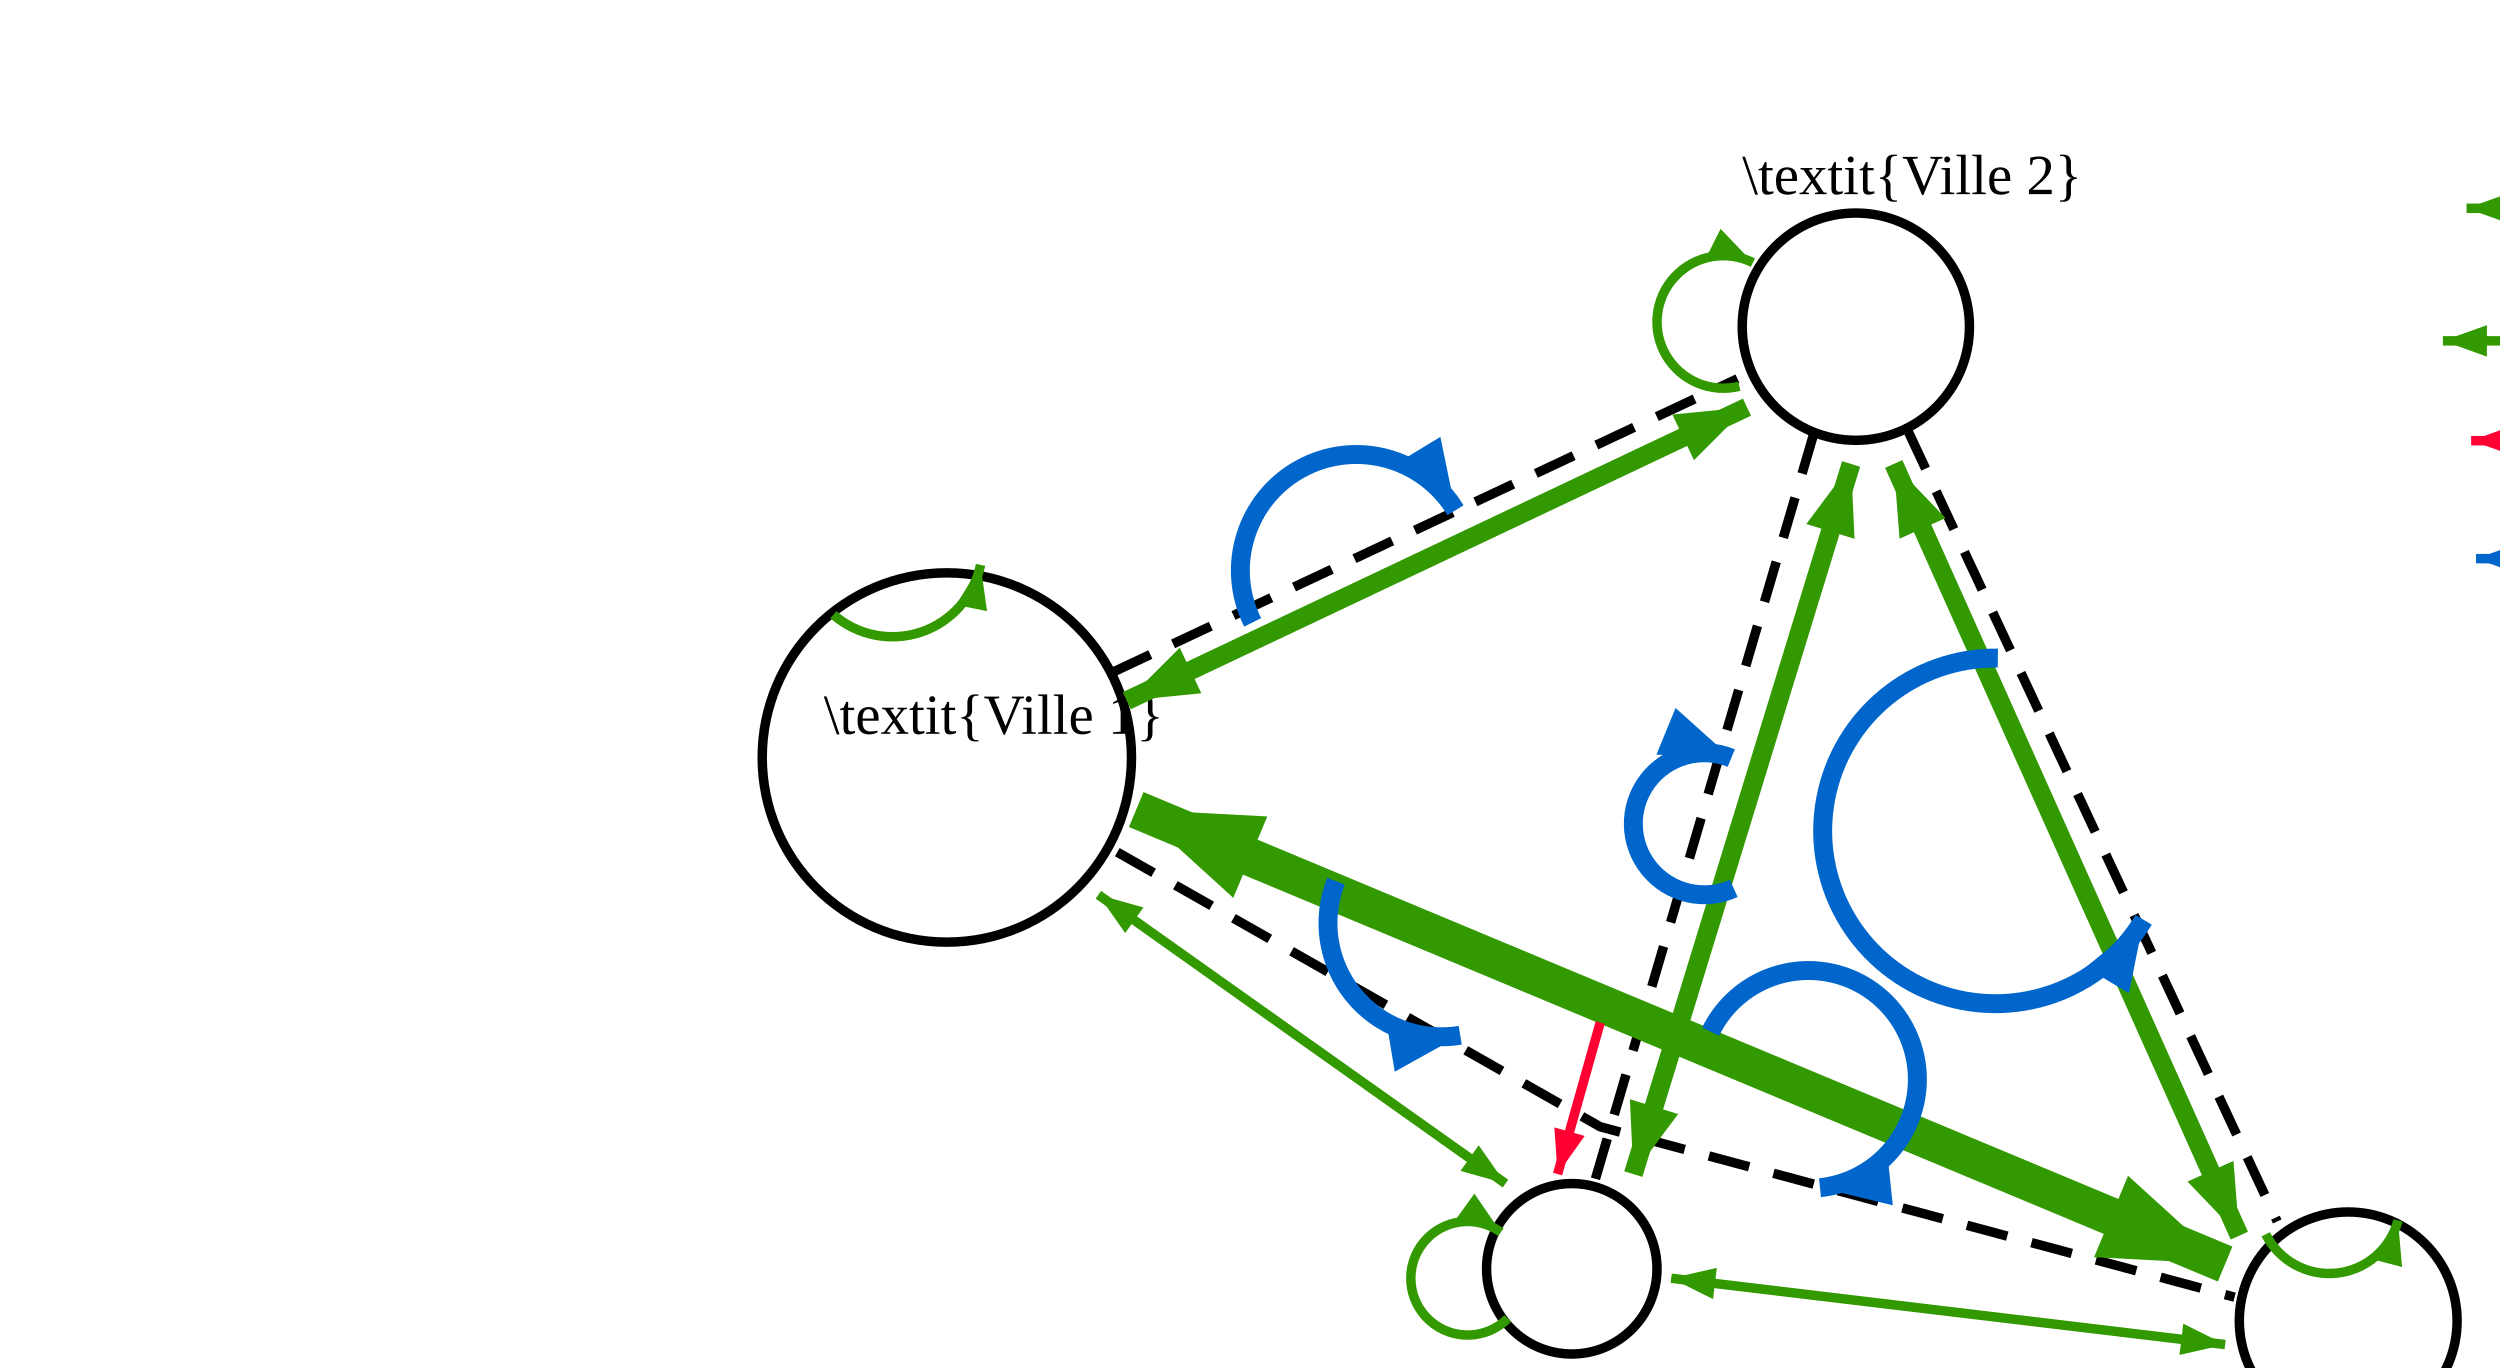
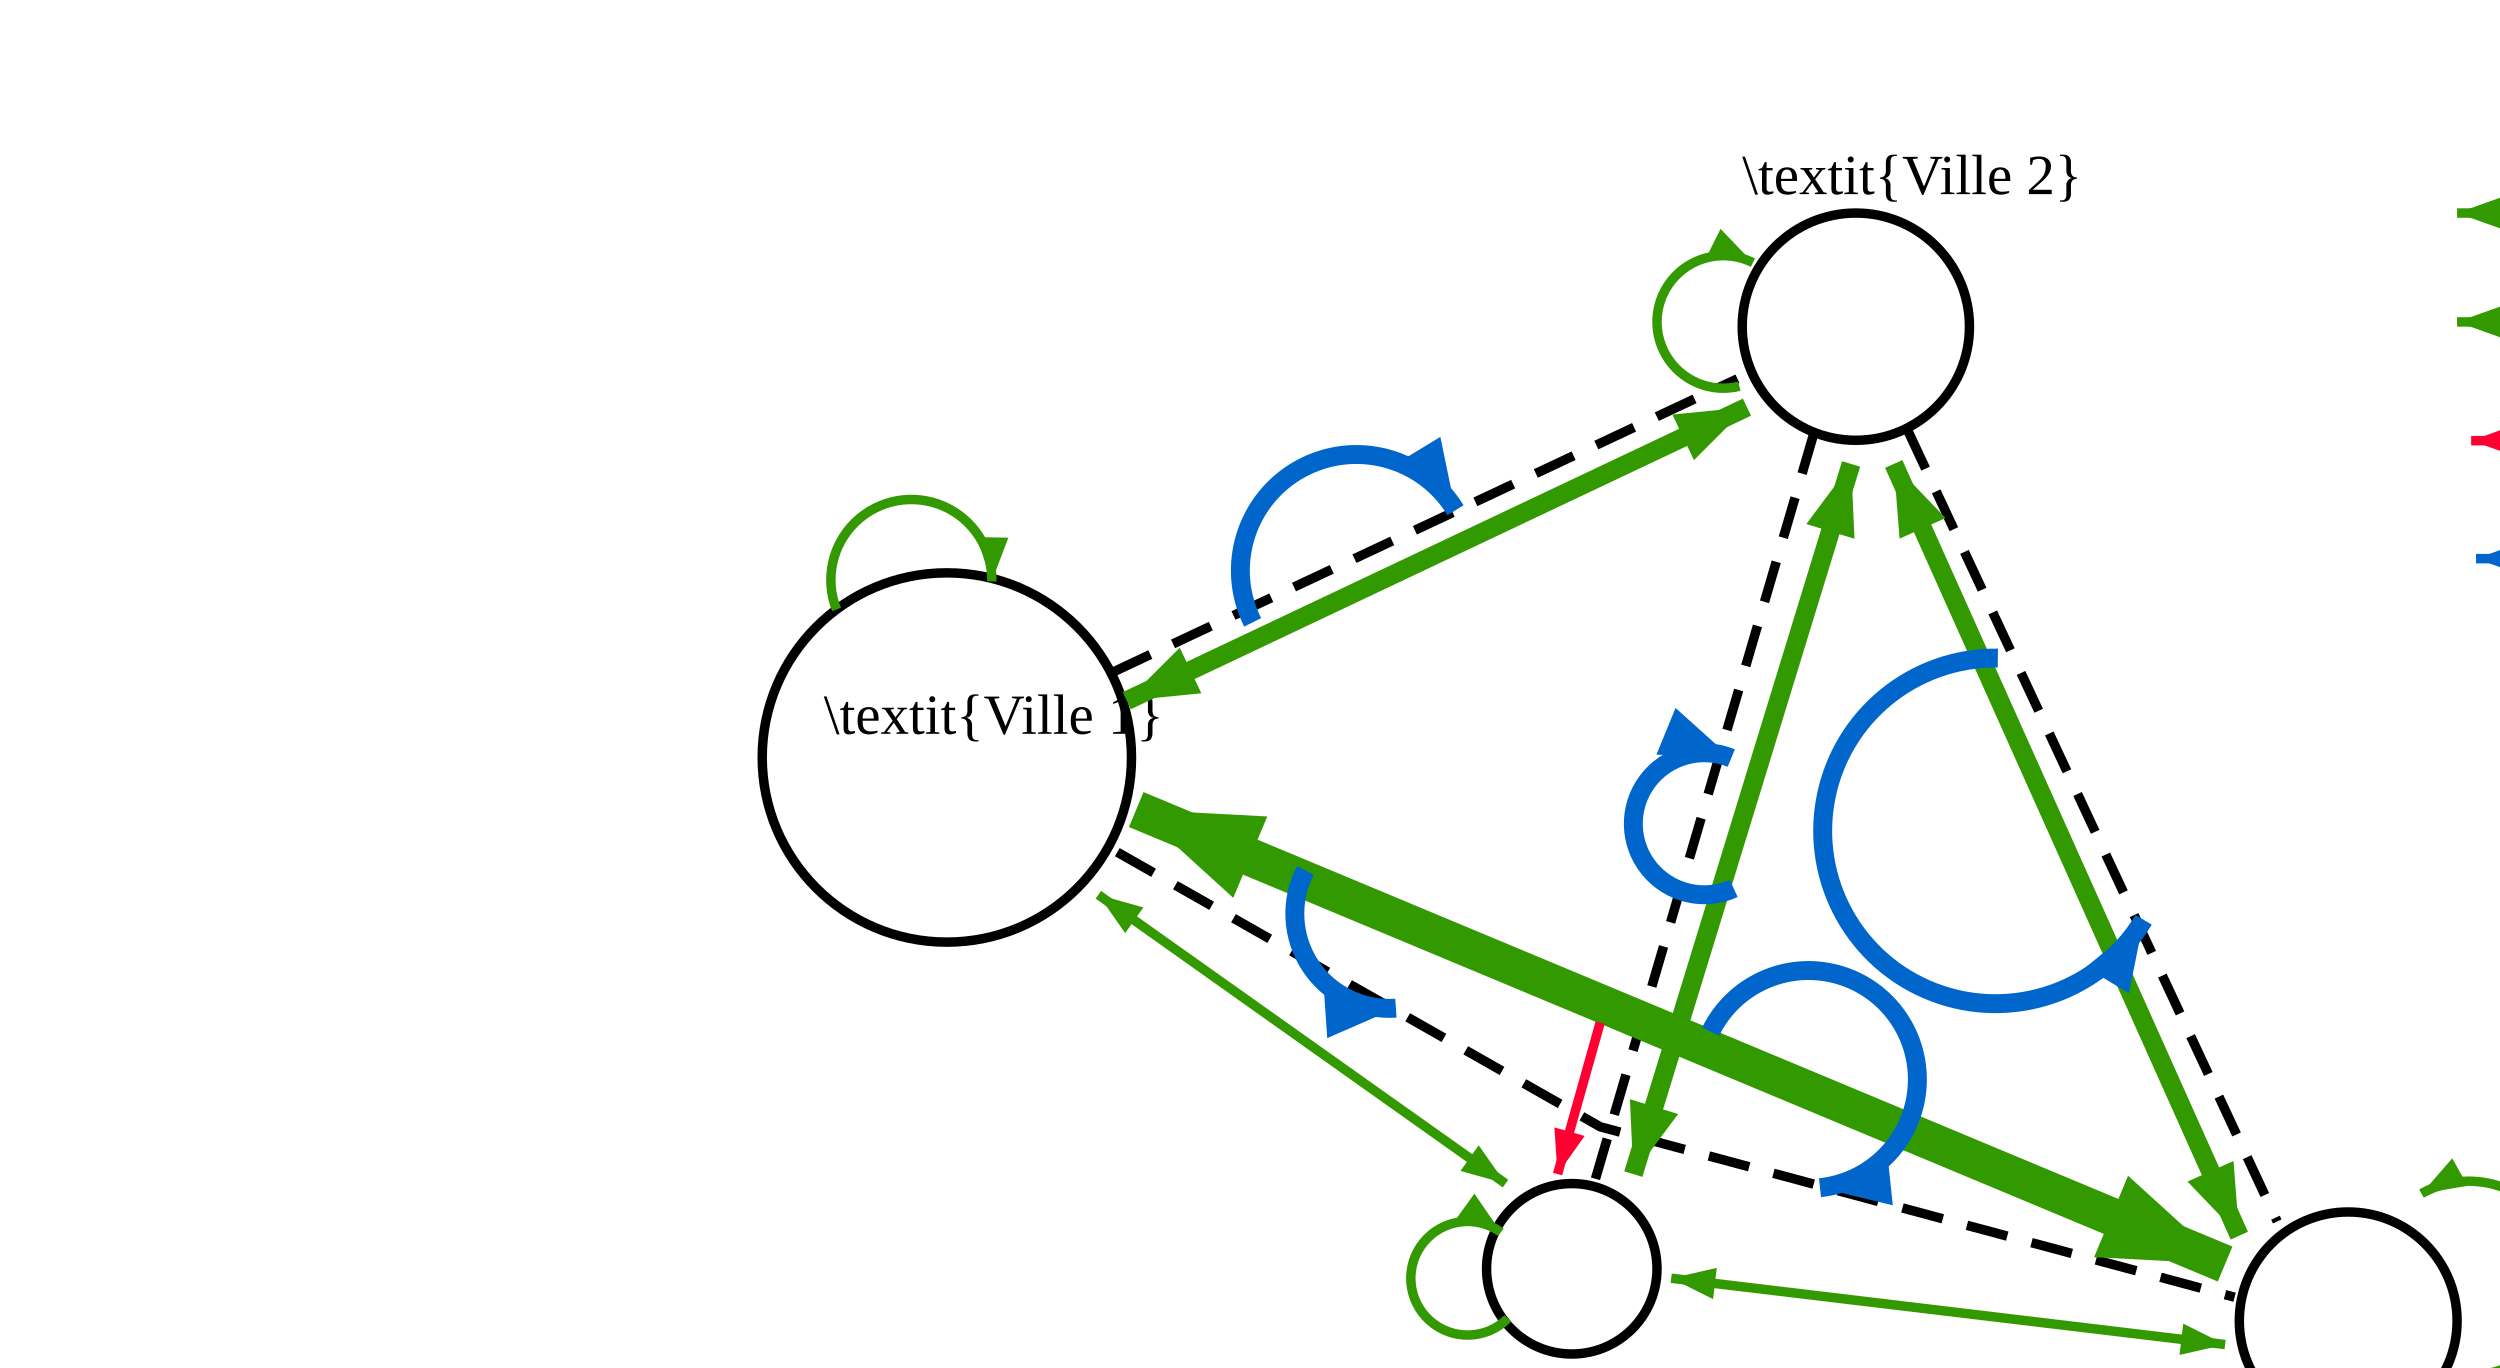
<svg xmlns="http://www.w3.org/2000/svg" xmlns:ns1="http://latexdraw.sourceforge.net/namespaces/latexdraw" version="1.1" baseProfile="full">
  <g>
    <g ns1:type="circle" id="id987896241">
      <circle cx="200.0" cy="160.0" r="39.0" ns1:borderPos="outer" stroke-width="2.0" stroke="black" fill="none" />
    </g>
    <g ns1:type="circle" id="id2035754821">
      <circle cx="332.0" cy="268.0" r="18.0" ns1:borderPos="outer" stroke-width="2.0" stroke="black" fill="none" />
    </g>
    <g ns1:type="circle" id="id1059368014">
      <circle cx="392.0" cy="69.0" r="24.0" ns1:borderPos="outer" stroke-width="2.0" stroke="black" fill="none" />
    </g>
    <g ns1:type="circle" id="id25795824">
      <circle cx="496.0" cy="279.0" r="23.0" ns1:borderPos="outer" stroke-width="2.0" stroke="black" fill="none" />
    </g>
    <g ns1:type="text" id="id2015932968" fill="black" ns1:position="bl">
      <text x="174.0" y="155.0">\textit{Ville 1}</text>
    </g>
    <g ns1:type="text" id="id1497776134" fill="black" ns1:position="bl">
      <text x="368.0" y="41.0">\textit{Ville 2}</text>
    </g>
    <g ns1:type="text" id="id1163056775" fill="black" ns1:position="bl">
      <text x="304.0" y="306.0">\textit{Ville 3}</text>
    </g>
    <g ns1:type="text" id="id375822462" fill="black" ns1:position="bl">
      <text x="468.0" y="320.0">\textit{Ville 4}</text>
    </g>
    <g ns1:type="joinedLines" id="id1694039819">
      <polyline points="236.0,180.0 338.0,238.0 472.0,274.0 " stroke-width="2.0" stroke="black" fill="none" stroke-dasharray="8.819, 5.292" ns1:rotationAngle="0.0" />
    </g>
    <g ns1:type="joinedLines" id="id1828219086">
      <polyline points="235.0,142.0 367.0,80.0 " stroke-width="2.0" stroke="black" stroke-dasharray="8.819, 5.292" ns1:rotationAngle="0.0" />
    </g>
    <g ns1:type="joinedLines" id="id927383623">
      <polyline points="403.0,91.0 481.0,258.0 " stroke-width="2.0" stroke="black" stroke-dasharray="8.819, 5.292" ns1:rotationAngle="0.0" />
    </g>
    <g ns1:type="joinedLines" id="id969786115">
      <polyline points="337.0,249.0 383.0,92.0 " stroke-width="2.0" stroke="black" stroke-dasharray="8.819, 5.292" ns1:rotationAngle="0.0" />
    </g>
-     <g ns1:type="arc" id="id484271882">
-       <path d="M 207.112 119.318 A 19.0 19.0 0.0 0 1 176.03 129.835 " ns1:borderPos="outer" stroke-width="2.0" stroke="#339900" fill="none" ns1:rotationAngle="0.0" marker-start="url(#arrow0-484271882)" />
+     <g ns1:type="arc" id="id484271882" transform="rotate(26.45416) translate(34.41504 -98.58209)">
+       <path d="M 207.857 115.208 A 17.0 17.0 0.0 1 0 181.123 135.132 " ns1:borderPos="outer" stroke-width="2.0" stroke="#339900" fill="none" ns1:rotationAngle="0.4617122744407671" marker-start="url(#arrow0-484271882)" />
    </g>
    <g ns1:type="arc" id="id1490227273">
      <path d="M 370.261 55.478 A 14.0 14.0 0.0 1 0 367.395 81.582 " ns1:borderPos="outer" stroke-width="2.0" stroke="#339900" fill="none" ns1:rotationAngle="0.0" marker-start="url(#arrow0-1490227273)" />
    </g>
    <g ns1:type="arc" id="id528845894">
      <path d="M 317.026 260.272 A 12.0 12.0 0.0 1 0 318.485 278.485 " ns1:borderPos="outer" stroke-width="2.0" stroke="#339900" fill="none" ns1:rotationAngle="0.0" marker-start="url(#arrow0-528845894)" />
    </g>
-     <g ns1:type="arc" id="id2001761525">
-       <path d="M 506.514 257.786 A 15.0 15.0 0.0 0 1 478.584 260.708 " ns1:borderPos="outer" stroke-width="2.0" stroke="#339900" fill="none" ns1:rotationAngle="0.0" marker-start="url(#arrow0-2001761525)" />
+     <g ns1:type="arc" id="id2001761525" transform="rotate(-132.8386) translate(-1074.07 -71.18112)">
+       <path d="M 541.427 274.812 A 20.5 20.5 0.0 1 1 509.311 253.517 " ns1:borderPos="outer" stroke-width="2.0" stroke="#339900" fill="none" ns1:rotationAngle="-2.3184707074445257" marker-start="url(#arrow0-2001761525)" />
    </g>
    <g ns1:type="joinedLines" id="id627366446">
-       <polyline points="521.0,44.0 562.0,44.0 " stroke-width="2.0" stroke="#339900" ns1:rotationAngle="0.0" marker-start="url(#arrow0-627366446)" />
+       <polyline points="519.0,45.0 560.0,45.0 " stroke-width="2.0" stroke="#339900" ns1:rotationAngle="0.0" marker-start="url(#arrow0-627366446)" />
    </g>
    <g ns1:type="text" id="id60594126" fill="black" ns1:position="bl">
      <text x="568.0" y="52.0">Croissance endog{\`e}ne</text>
    </g>
    <g ns1:type="joinedLines" id="id1760516727">
      <polyline points="238.0,148.0 369.0,86.0 " stroke-width="4.0" stroke="#339900" ns1:rotationAngle="0.0" marker-start="url(#arrow0-1760516727)" marker-end="url(#arrow1-1760516727)" />
    </g>
    <g ns1:type="joinedLines" id="id771580649">
      <polyline points="240.0,171.0 470.0,267.0 " stroke-width="8.0" stroke="#339900" ns1:rotationAngle="0.0" marker-start="url(#arrow0-771580649)" marker-end="url(#arrow1-771580649)" />
    </g>
    <g ns1:type="joinedLines" id="id457559857">
      <polyline points="400.0,98.0 473.0,261.0 " stroke-width="4.0" stroke="#339900" ns1:rotationAngle="0.0" marker-start="url(#arrow0-457559857)" marker-end="url(#arrow1-457559857)" />
    </g>
    <g ns1:type="joinedLines" id="id1490668469">
      <polyline points="232.0,189.0 318.0,250.0 " stroke-width="2.0" stroke="#339900" ns1:rotationAngle="0.0" marker-start="url(#arrow0-1490668469)" marker-end="url(#arrow1-1490668469)" />
    </g>
    <g ns1:type="joinedLines" id="id1079705431">
      <polyline points="353.0,270.0 470.0,284.0 " stroke-width="2.0" stroke="#339900" ns1:rotationAngle="0.0" marker-start="url(#arrow0-1079705431)" marker-end="url(#arrow1-1079705431)" />
    </g>
    <g ns1:type="joinedLines" id="id528152609">
-       <polyline points="516.0,72.0 561.0,72.0 " stroke-width="2.0" stroke="#339900" ns1:rotationAngle="0.0" marker-start="url(#arrow0-528152609)" marker-end="url(#arrow1-528152609)" />
+       <polyline points="519.0,68.0 564.0,68.0 " stroke-width="2.0" stroke="#339900" ns1:rotationAngle="0.0" marker-start="url(#arrow0-528152609)" marker-end="url(#arrow1-528152609)" />
    </g>
    <g ns1:type="text" id="id388110511" fill="black" ns1:position="bl">
-       <text x="569.0" y="75.0">Interaction directe</text>
+       <text x="570.0" y="72.0">Interaction directe</text>
    </g>
    <g ns1:type="joinedLines" id="id1547402859">
      <polyline points="329.0,248.0 338.0,216.0 " stroke-width="2.0" stroke="#ff0033" ns1:rotationAngle="0.0" marker-start="url(#arrow0-1547402859)" />
    </g>
    <g ns1:type="joinedLines" id="id1992364963">
      <polyline points="521.972,93.091 557.028,92.909 " stroke-width="2.0" stroke="#ff0033" ns1:rotationAngle="-0.062278331860387726" marker-start="url(#arrow0-1992364963)" />
    </g>
    <g ns1:type="text" id="id368841739" fill="black" ns1:position="bl">
-       <text x="568.0" y="98.0">R{\'e}troaction des flux</text>
+       <text x="568.0" y="97.0">R{\'e}troaction des flux</text>
    </g>
    <g ns1:type="joinedLines" id="id1000559863">
      <polyline points="345.0,248.0 391.0,98.0 " stroke-width="4.0" stroke="#339900" ns1:rotationAngle="0.0" marker-start="url(#arrow0-1000559863)" marker-end="url(#arrow1-1000559863)" />
    </g>
    <g ns1:type="arc" id="id1238906900">
      <path d="M 307.435 107.773 A 24.5 24.5 0.0 0 0 264.587 131.457 " ns1:borderPos="outer" stroke-width="4.0" stroke="#0066cc" fill="none" ns1:rotationAngle="0.0" marker-start="url(#arrow0-1238906900)" />
    </g>
    <g ns1:type="arc" id="id699557423" transform="rotate(-24.44395) translate(-104.2698 133.3728)">
      <path d="M 370.923 163.72 A 15.0 15.0 0.0 1 0 360.0 189.0 " ns1:borderPos="outer" stroke-width="4.0" stroke="#0066cc" fill="none" ns1:rotationAngle="-0.4266274931268761" marker-start="url(#arrow0-699557423)" />
    </g>
    <g ns1:type="arc" id="id1179425678" transform="rotate(24.5452) translate(34.81529 -190.955)">
      <path d="M 457.77 179.587 A 36.5 36.5 0.0 1 1 406.789 142.096 " ns1:borderPos="outer" stroke-width="4.0" stroke="#0066cc" fill="none" ns1:rotationAngle="0.42839461803330053" marker-start="url(#arrow0-1179425678)" />
    </g>
    <g ns1:type="arc" id="id1249209394" transform="rotate(120.2838) translate(-377.7493 -672.8482)">
      <path d="M 400.526 214.37 A 23.0 23.0 0.0 1 0 383.714 250.936 " ns1:borderPos="outer" stroke-width="4.0" stroke="#0066cc" fill="none" ns1:rotationAngle="2.0993476974467686" marker-start="url(#arrow0-1249209394)" />
    </g>
-     <g ns1:type="arc" id="id153362781" transform="rotate(70.90014) translate(-20.59766 -418.9301)">
-       <path d="M 328.159 199.029 A 24.0 24.0 0.0 0 1 288.822 213.171 " ns1:borderPos="outer" stroke-width="4.0" stroke="#0066cc" fill="none" ns1:rotationAngle="1.2374408775231838" marker-start="url(#arrow0-153362781)" />
+     <g ns1:type="arc" id="id153362781" transform="rotate(76.46916) translate(-37.18707 -433.1977)">
+       <path d="M 313.216 196.357 A 20.0 20.0 0.0 0 1 280.435 208.143 " ns1:borderPos="outer" stroke-width="4.0" stroke="#0066cc" fill="none" ns1:rotationAngle="1.3346386460908282" marker-start="url(#arrow0-153362781)" />
    </g>
    <g ns1:type="joinedLines" id="id374559589">
      <polyline points="523.0,118.0 558.0,118.0 " stroke-width="2.0" stroke="#0066cc" ns1:rotationAngle="0.0" marker-start="url(#arrow0-374559589)" />
    </g>
    <g ns1:type="text" id="id1928507067" fill="black" ns1:position="bl">
-       <text x="567.0" y="123.0">Adaptation du r{\'e}seau</text>
+       <text x="567.0" y="124.0">Adaptation du r{\'e}seau</text>
    </g>
  </g>
  <defs>
    <marker overflow="visible" orient="auto" id="arrow0-484271882">
      <path d="M 0.0 0.0 L 4.652 1.661 L 4.652 0.0 L 4.652 -1.661 z " ns1:arrSizeNum="2.0" fill="#339900" />
    </marker>
    <marker overflow="visible" orient="auto" id="arrow0-1490227273">
      <path d="M 0.0 0.0 L 4.652 1.661 L 4.652 0.0 L 4.652 -1.661 z " ns1:arrSizeNum="2.0" fill="#339900" />
    </marker>
    <marker overflow="visible" orient="auto" id="arrow0-528845894">
      <path d="M 0.0 0.0 L 4.652 1.661 L 4.652 0.0 L 4.652 -1.661 z " ns1:arrSizeNum="2.0" fill="#339900" />
    </marker>
    <marker overflow="visible" orient="auto" id="arrow0-2001761525">
      <path d="M 0.0 0.0 L 4.652 1.661 L 4.652 0.0 L 4.652 -1.661 z " ns1:arrSizeNum="2.0" fill="#339900" />
    </marker>
    <marker overflow="visible" orient="auto" id="arrow0-627366446">
      <path d="M 0.0 0.0 L 4.652 1.661 L 4.652 0.0 L 4.652 -1.661 z " ns1:arrSizeNum="2.0" fill="#339900" />
    </marker>
    <marker overflow="visible" orient="auto" id="arrow0-1760516727">
      <path d="M 0.0 0.0 L 3.726 1.331 L 3.726 0.0 L 3.726 -1.331 z " ns1:arrSizeNum="2.0" fill="#339900" />
    </marker>
    <marker overflow="visible" orient="auto" id="arrow1-1760516727">
      <path d="M 0.0 0.0 L -3.726 1.331 L -3.726 0.0 L -3.726 -1.331 z " ns1:arrSizeNum="2.0" fill="#339900" />
    </marker>
    <marker overflow="visible" orient="auto" id="arrow0-771580649">
      <path d="M 0.0 0.0 L 3.263 1.165 L 3.263 0.0 L 3.263 -1.165 z " ns1:arrSizeNum="2.0" fill="#339900" />
    </marker>
    <marker overflow="visible" orient="auto" id="arrow1-771580649">
      <path d="M 0.0 0.0 L -3.263 1.165 L -3.263 0.0 L -3.263 -1.165 z " ns1:arrSizeNum="2.0" fill="#339900" />
    </marker>
    <marker overflow="visible" orient="auto" id="arrow0-457559857">
      <path d="M 0.0 0.0 L 3.726 1.331 L 3.726 0.0 L 3.726 -1.331 z " ns1:arrSizeNum="2.0" fill="#339900" />
    </marker>
    <marker overflow="visible" orient="auto" id="arrow1-457559857">
      <path d="M 0.0 0.0 L -3.726 1.331 L -3.726 0.0 L -3.726 -1.331 z " ns1:arrSizeNum="2.0" fill="#339900" />
    </marker>
    <marker overflow="visible" orient="auto" id="arrow0-1490668469">
      <path d="M 0.0 0.0 L 4.652 1.661 L 4.652 0.0 L 4.652 -1.661 z " ns1:arrSizeNum="2.0" fill="#339900" />
    </marker>
    <marker overflow="visible" orient="auto" id="arrow1-1490668469">
      <path d="M 0.0 0.0 L -4.652 1.661 L -4.652 0.0 L -4.652 -1.661 z " ns1:arrSizeNum="2.0" fill="#339900" />
    </marker>
    <marker overflow="visible" orient="auto" id="arrow0-1079705431">
      <path d="M 0.0 0.0 L 4.652 1.661 L 4.652 0.0 L 4.652 -1.661 z " ns1:arrSizeNum="2.0" fill="#339900" />
    </marker>
    <marker overflow="visible" orient="auto" id="arrow1-1079705431">
      <path d="M 0.0 0.0 L -4.652 1.661 L -4.652 0.0 L -4.652 -1.661 z " ns1:arrSizeNum="2.0" fill="#339900" />
    </marker>
    <marker overflow="visible" orient="auto" id="arrow0-528152609">
      <path d="M 0.0 0.0 L 4.652 1.661 L 4.652 0.0 L 4.652 -1.661 z " ns1:arrSizeNum="2.0" fill="#339900" />
    </marker>
    <marker overflow="visible" orient="auto" id="arrow1-528152609">
      <path d="M 0.0 0.0 L -4.652 1.661 L -4.652 0.0 L -4.652 -1.661 z " ns1:arrSizeNum="2.0" fill="#339900" />
    </marker>
    <marker overflow="visible" orient="auto" id="arrow0-1547402859">
      <path d="M 0.0 0.0 L 4.652 1.661 L 4.652 0.0 L 4.652 -1.661 z " ns1:arrSizeNum="2.0" fill="#ff0033" />
    </marker>
    <marker overflow="visible" orient="auto" id="arrow0-1992364963">
      <path d="M 0.0 0.0 L 4.652 1.661 L 4.652 0.0 L 4.652 -1.661 z " ns1:arrSizeNum="2.0" fill="#ff0033" />
    </marker>
    <marker overflow="visible" orient="auto" id="arrow0-1000559863">
      <path d="M 0.0 0.0 L 3.726 1.331 L 3.726 0.0 L 3.726 -1.331 z " ns1:arrSizeNum="2.0" fill="#339900" />
    </marker>
    <marker overflow="visible" orient="auto" id="arrow1-1000559863">
      <path d="M 0.0 0.0 L -3.726 1.331 L -3.726 0.0 L -3.726 -1.331 z " ns1:arrSizeNum="2.0" fill="#339900" />
    </marker>
    <marker overflow="visible" orient="auto" id="arrow0-1238906900">
      <path d="M 0.0 0.0 L 3.726 1.331 L 3.726 0.0 L 3.726 -1.331 z " ns1:arrSizeNum="2.0" fill="#0066cc" />
    </marker>
    <marker overflow="visible" orient="auto" id="arrow0-699557423">
      <path d="M 0.0 0.0 L 3.726 1.331 L 3.726 0.0 L 3.726 -1.331 z " ns1:arrSizeNum="2.0" fill="#0066cc" />
    </marker>
    <marker overflow="visible" orient="auto" id="arrow0-1179425678">
      <path d="M 0.0 0.0 L 3.726 1.331 L 3.726 0.0 L 3.726 -1.331 z " ns1:arrSizeNum="2.0" fill="#0066cc" />
    </marker>
    <marker overflow="visible" orient="auto" id="arrow0-1249209394">
      <path d="M 0.0 0.0 L 3.726 1.331 L 3.726 0.0 L 3.726 -1.331 z " ns1:arrSizeNum="2.0" fill="#0066cc" />
    </marker>
    <marker overflow="visible" orient="auto" id="arrow0-153362781">
      <path d="M 0.0 0.0 L 3.726 1.331 L 3.726 0.0 L 3.726 -1.331 z " ns1:arrSizeNum="2.0" fill="#0066cc" />
    </marker>
    <marker overflow="visible" orient="auto" id="arrow0-374559589">
      <path d="M 0.0 0.0 L 4.652 1.661 L 4.652 0.0 L 4.652 -1.661 z " ns1:arrSizeNum="2.0" fill="#0066cc" />
    </marker>
  </defs>
</svg>
